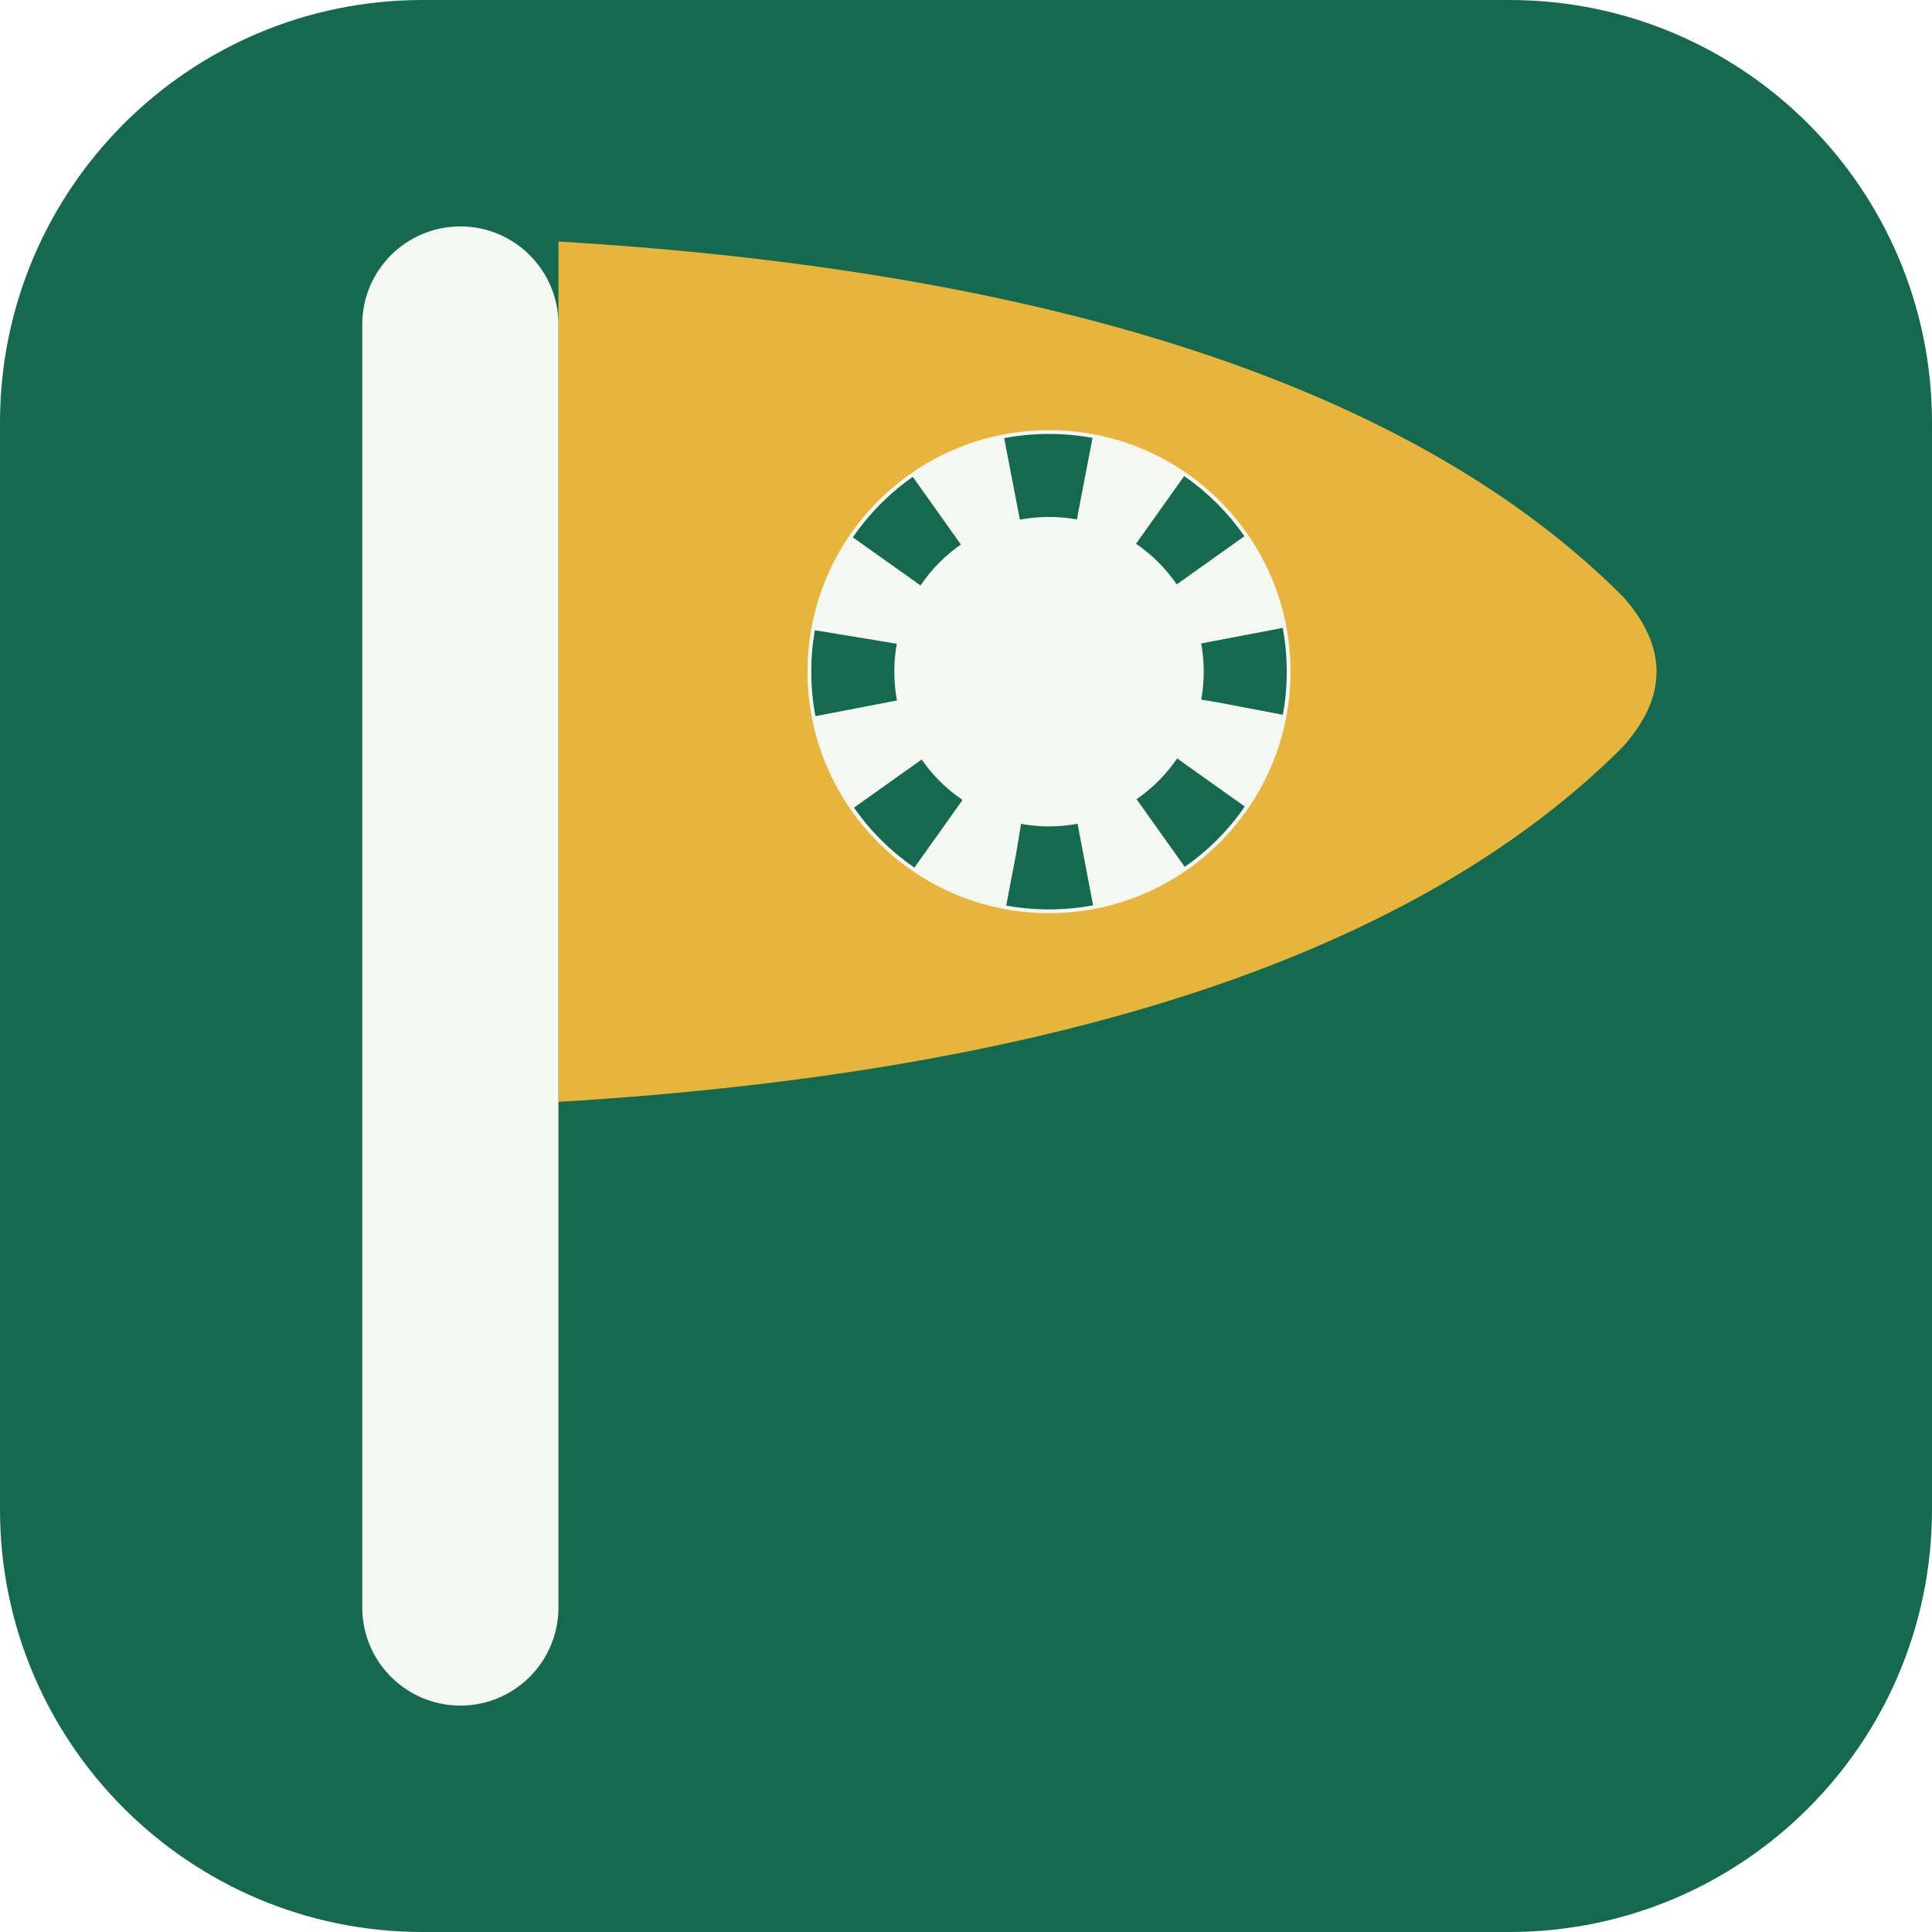
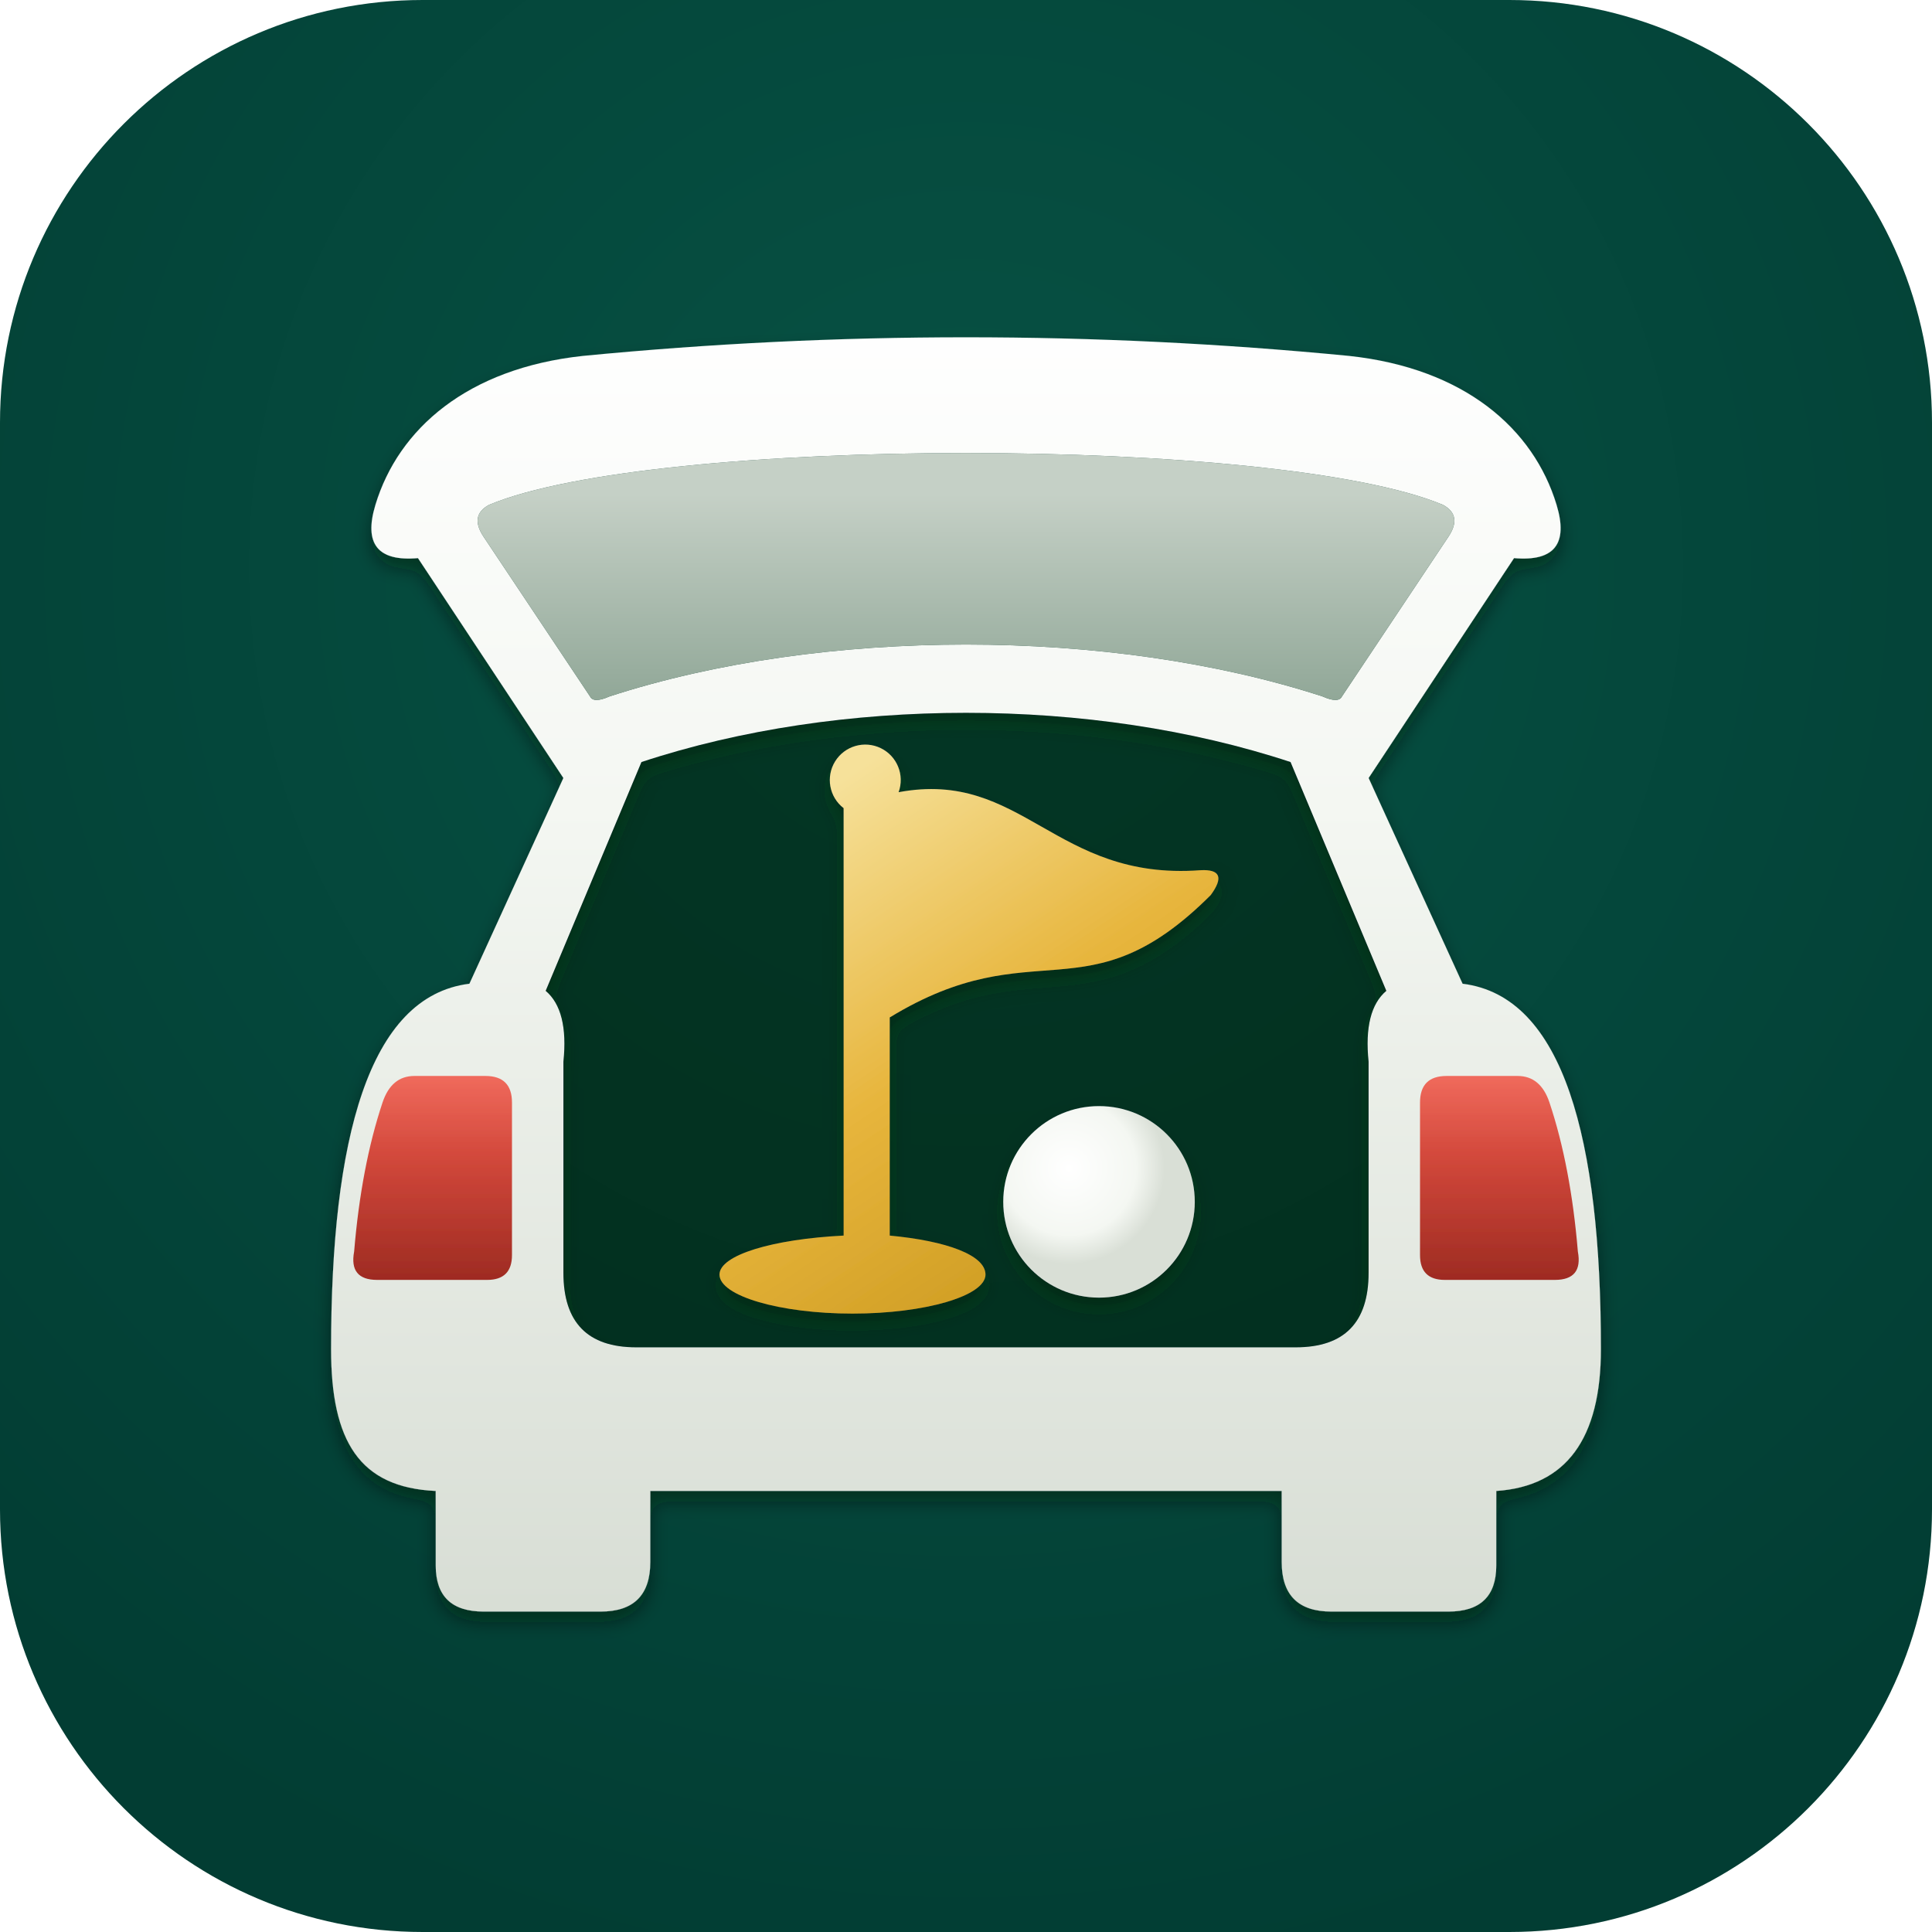
<svg xmlns="http://www.w3.org/2000/svg" viewBox="0 0 512 512" width="512" height="512">
-   <rect width="512" height="512" rx="112" fill="#14694e" />
-   <path d="M148 64 C282 72 376 104 430 158 Q448 178 430 198 C376 252 282 284 148 292 Z" fill="#e7b53c" />
-   <rect x="96" y="60" width="52" height="392" rx="26" fill="#f4f7f2" />
-   <circle cx="278" cy="178" r="64" fill="#f4f7f2" />
-   <circle cx="278" cy="178" r="52" fill="none" stroke="#14694e" stroke-width="22" stroke-dasharray="19 21.8" stroke-dashoffset="9.5" transform="rotate(-90 278 178)" />
+   <defs>
+     <radialGradient id="fi-felt" cx="256" cy="150" r="380" gradientUnits="userSpaceOnUse">
+       <stop offset="0" stop-color="#075244" />
+       <stop offset="1" stop-color="#023d33" />
+     </radialGradient>
+     <linearGradient id="fi-body" x1="512" y1="130" x2="512" y2="884" gradientUnits="userSpaceOnUse">
+       <stop offset="0" stop-color="#ffffff" />
+       <stop offset=".38" stop-color="#f4f7f2" />
+       <stop offset="1" stop-color="#d7ddd4" />
+     </linearGradient>
+     <linearGradient id="fi-lid" x1="512" y1="240" x2="512" y2="360" gradientUnits="userSpaceOnUse">
+       <stop offset="0" stop-color="#c5d0c6" />
+       <stop offset="1" stop-color="#8fa696" />
+     </linearGradient>
+     <linearGradient id="fi-gold" x1="443" y1="400" x2="644" y2="700" gradientUnits="userSpaceOnUse">
+       <stop offset="0" stop-color="#f6e19a" />
+       <stop offset=".45" stop-color="#e7b53c" />
+       <stop offset="1" stop-color="#c49218" />
+     </linearGradient>
+     <radialGradient id="fi-ball" cx="570" cy="620" r="54" gradientUnits="userSpaceOnUse">
+       <stop offset="0" stop-color="#ffffff" />
+       <stop offset=".7" stop-color="#f4f7f2" />
+       <stop offset="1" stop-color="#d9dfd6" />
+     </radialGradient>
+     <linearGradient id="fi-tail" x1="0" y1="0" x2="0" y2="1">
+       <stop offset="0" stop-color="#f06a5c" />
+       <stop offset=".4" stop-color="#d2483b" />
+       <stop offset="1" stop-color="#9e2b22" />
+     </linearGradient>
+     <filter id="fi-shadow" x="-20%" y="-10%" width="140%" height="140%">
+       <feDropShadow dx="0" dy="6" stdDeviation="5" flood-color="#00140f" flood-opacity="0.45" />
+     </filter>
+   </defs>
+   <rect width="512" height="512" rx="112" fill="url(#fi-felt)" />
+   <g transform="translate(256 256) scale(0.47) translate(-512 -506)" filter="url(#fi-shadow)">
+     <path fill="url(#fi-body)" fill-rule="evenodd" d="M296 162Q512 141 728 162C793 169 832 203 845 246Q855 279 821 276L739 400L792 516C849 523 870 604 870 722Q870 798 811 802V844Q811 870 784 870H718Q690 870 690 842V802H334V842Q334 870 306 870H240Q213 870 213 844V802C170 800 154 774 154 722C154 604 175 523 232 516L285 400L203 276Q169 279 179 246C192 203 231 169 296 162ZM243 246Q232 252 240 264L300 354Q302 358 311 354C431 315 593 315 713 354Q722 358 724 354L784 264Q792 252 781 246C688 207 336 207 243 246ZM329 391L275 520Q288 531 285 560V679Q285 721 326 721H698Q739 721 739 679V560Q736 531 749 520L695 391C583 354 441 354 329 391Z" />
+     <path fill="url(#fi-lid)" d="M243 246Q232 252 240 264L300 354Q302 358 311 354C431 315 593 315 713 354Q722 358 724 354L784 264Q792 252 781 246C688 207 336 207 243 246Z" />
+     <path fill="#00140f" opacity="0.35" d="M329 391L275 520Q288 531 285 560V679Q285 721 326 721H698Q739 721 739 679V560Q736 531 749 520L695 391C583 354 441 354 329 391Z" />
+     <path fill="url(#fi-gold)" d="M443 658V417A20 20 0 1 1 474 408C544 395 562 458 644 452Q661 451 650 466C580 536 551 485 469 535V658C501 661 523 669 523 680C523 692 489 702 448 702S373 692 373 680C373 669 403 660 443 658Z" />
+     <circle cx="587" cy="639" r="54" fill="url(#fi-ball)" />
+     <path fill="url(#fi-tail)" d="M201 568H241Q256 568 256 583V669Q256 683 242 683H180Q164 683 167 667Q171 619 183 583Q188 568 201 568Z" />
+     <path fill="url(#fi-tail)" d="M783 568H823Q836 568 841 583Q853 619 857 667Q860 683 844 683H782Q768 683 768 669V583Q768 568 783 568Z" />
+   </g>
</svg>
